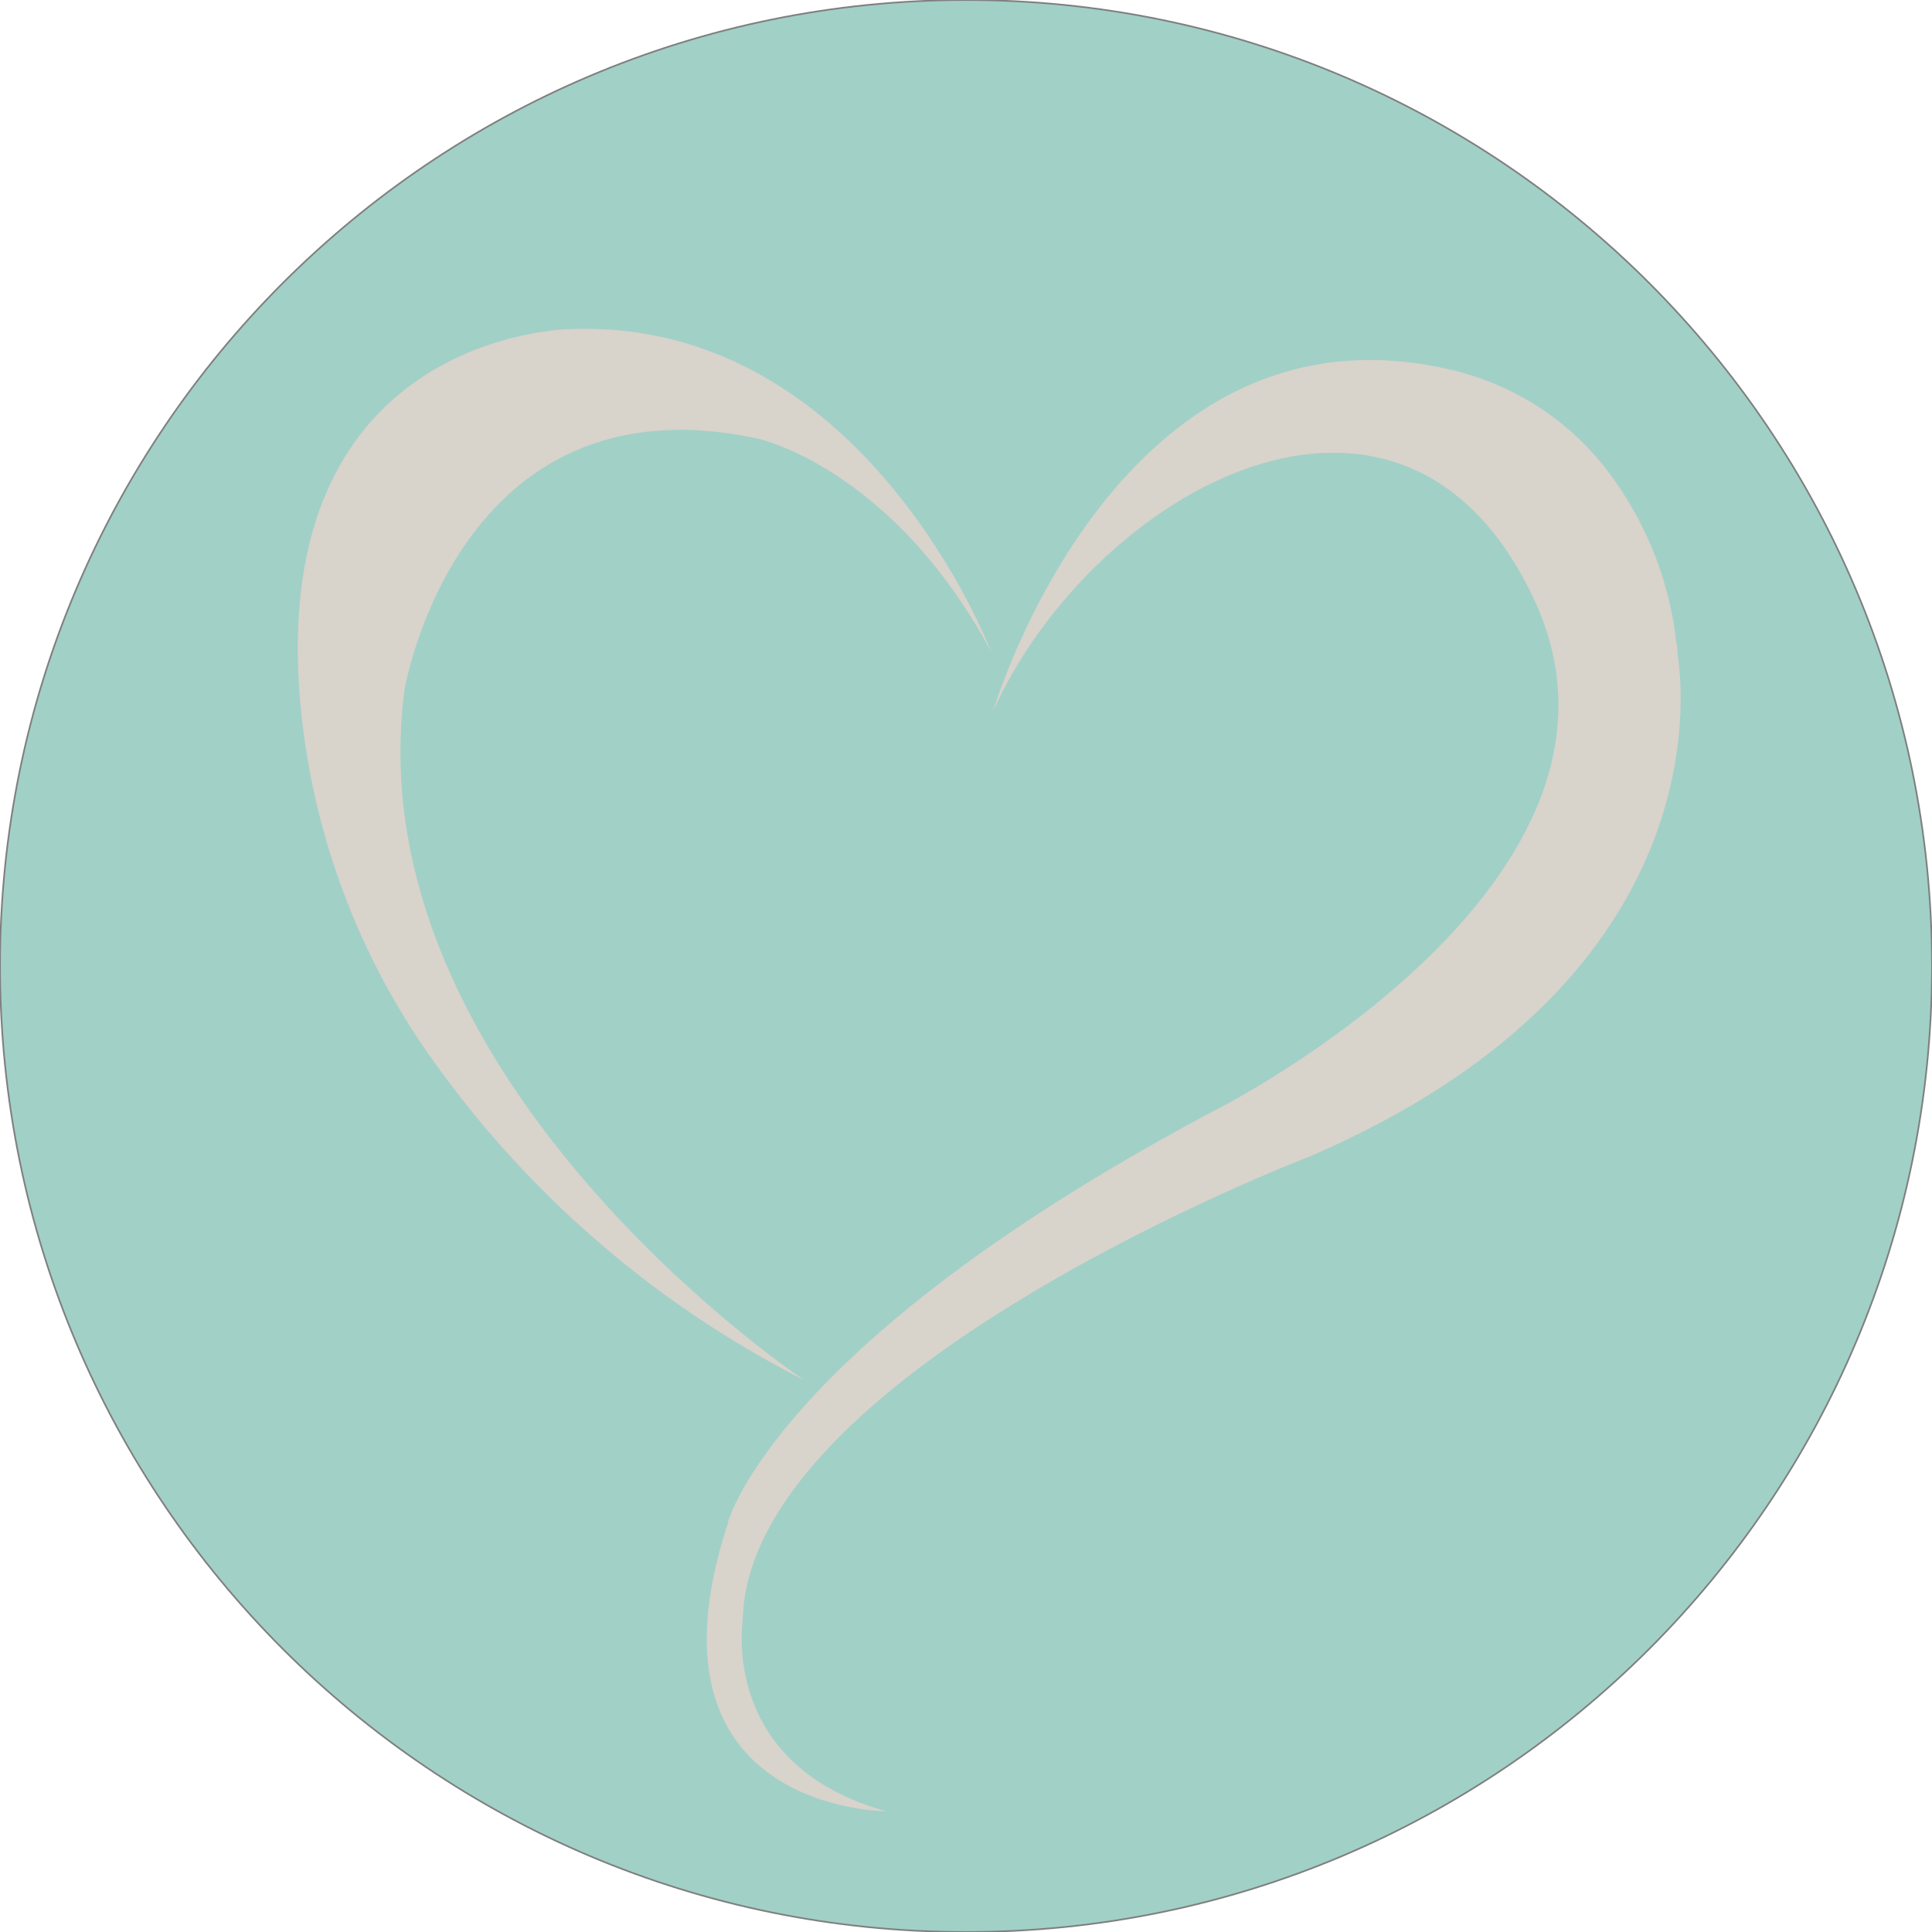
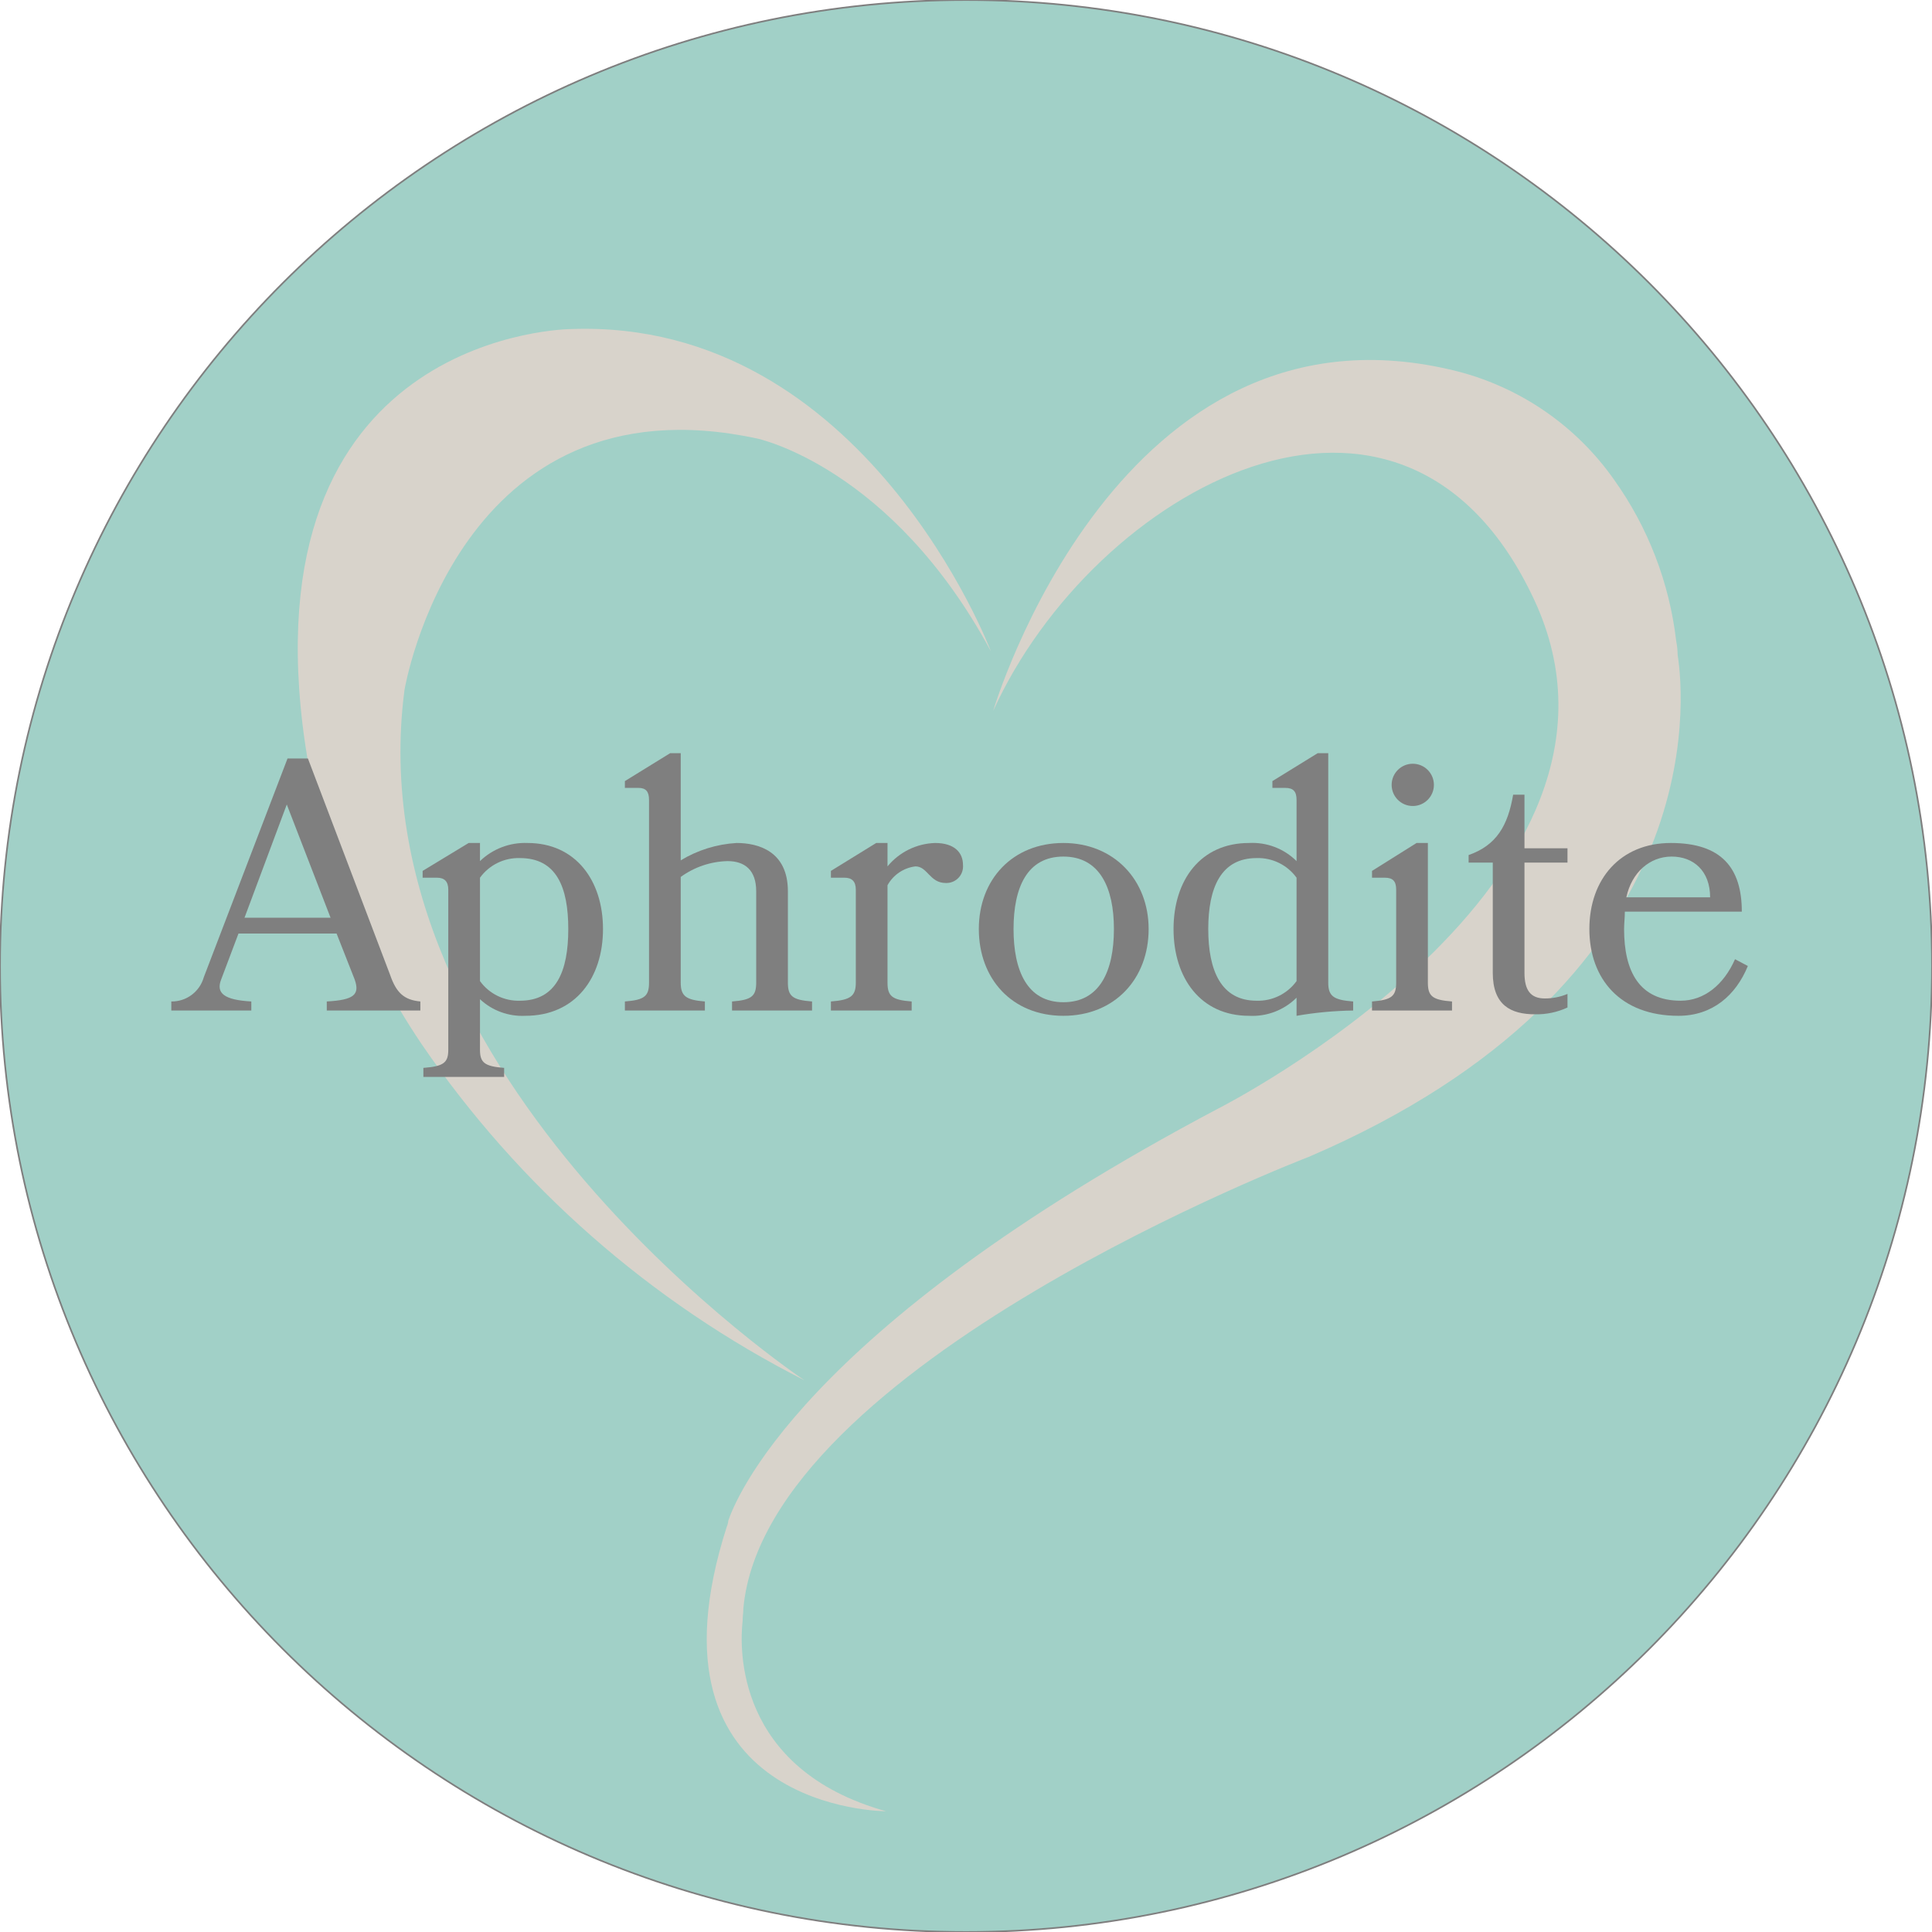
- <svg xmlns="http://www.w3.org/2000/svg" width="256" height="256" viewBox="0 0 256 256">
-   <circle cx="128" cy="128" r="128" fill="#a1d0c7" stroke="#7f7f7f" stroke-miterlimit="10" stroke-width=".22" />
-   <path fill="#d8d3cb" d="M131.6 94.2s16.6-56.3 61.5-45a36.5 36.5 0 0 1 20.8 14.4 45.9 45.9 0 0 1 8.2 21.3 11.1 11.1 0 0 1 .2 1.9c.9 5.7 4.5 43.6-48.9 66.5 0 0-71.9 27.5-74.9 59.8 0 .6-.1 1.1-.1 1.7-.4 3.5-1 19.6 19 25.2 0 0-33.2 0-21.1-37.7a2.4 2.4 0 0 0 .2-.8c.8-2.3 9.1-25.1 64.9-54.6 0 0 59.3-30 41.9-67.4s-58.4-14.6-71.7 14.7z" />
-   <path fill="#d8d3cb" d="M131.3 86.3s-16.7-44.1-55.6-42.7c0 0-41.9.2-35.6 52.5a96.4 96.4 0 0 0 15.8 42.3 135.9 135.9 0 0 0 50.7 44.5s-59.8-39.8-53-91.5c0 0 7-41.8 46.7-33.3 0 0 17.8 3.7 31 28.2z" />
+ <svg xmlns="http://www.w3.org/2000/svg" id="Layer_1" data-name="Layer 1" width="256" height="256" viewBox="0 0 256 256">
+   <circle cx="128" cy="128" r="128" fill="#a1d0c7" stroke="#7f7f7f" stroke-miterlimit="10" stroke-width="0.22" />
+   <path d="M131.6,94.2s16.6-56.3,61.5-45a36.5,36.5,0,0,1,20.8,14.4,45.9,45.9,0,0,1,8.2,21.3,11.1,11.1,0,0,1,.2,1.9c.9,5.7,4.5,43.6-48.9,66.5,0,0-71.9,27.5-74.9,59.8,0,.6-.1,1.1-.1,1.7-.4,3.5-1,19.6,19,25.2,0,0-33.2,0-21.1-37.7a2.4,2.4,0,0,0,.2-.8c.8-2.3,9.1-25.1,64.9-54.6,0,0,59.3-30,41.9-67.4S144.9,64.9,131.6,94.2Z" fill="#d8d3cb" />
+   <path d="M131.3,86.3S114.6,42.2,75.7,43.6c0,0-41.9.2-35.6,52.5a96.4,96.4,0,0,0,15.8,42.3,135.9,135.9,0,0,0,50.7,44.5s-59.8-39.8-53-91.5c0,0,7-41.8,46.7-33.3C100.3,58.1,118.1,61.8,131.3,86.3Z" fill="#d8d3cb" />
+   <path d="M51.7,129.2c.8,2.3,1.8,3.3,4,3.5v1.2H43.3v-1.2c3.6-.2,4.4-.9,3.7-2.9l-2.4-6.1h-13l-2.3,6.1c-.7,1.8.4,2.7,4,2.9v1.2H22.7v-1.2a4.4,4.4,0,0,0,4.3-3.2l11.1-29h2.7Zm-19.3-7.6H43.8l-5.8-15Z" fill="#7f7f7f" />
+   <path d="M56.1,142.7v-1.2c2.7-.2,3.3-.7,3.3-2.4V117.9c0-1.1-.5-1.6-1.5-1.6H56v-.9l6.1-3.7h1.5v2.4a8.6,8.6,0,0,1,6.3-2.4c6.4,0,10,5,10,11.4s-3.6,11.5-10.3,11.5a8.2,8.2,0,0,1-6-2.2v6.7c0,1.7.6,2.2,3.2,2.4v1.2ZM63.6,130a6.3,6.3,0,0,0,5.3,2.6c4.8,0,6.4-3.9,6.4-9.5s-1.6-9.4-6.4-9.4a6.3,6.3,0,0,0-5.3,2.6Z" fill="#7f7f7f" />
+   <path d="M97,133.9v-1.2c2.6-.2,3.2-.7,3.2-2.5V118.1c0-2.8-1.5-4-3.8-4a11,11,0,0,0-6.2,2.1v14c0,1.8.7,2.3,3.2,2.5v1.2H82.8v-1.2c2.6-.2,3.2-.7,3.2-2.5V106c0-1.1-.4-1.6-1.4-1.6H82.8v-.9l6-3.7h1.4V114a16.1,16.1,0,0,1,7.4-2.3c2.9,0,6.8,1.1,6.8,6.4v12.1c0,1.8.6,2.3,3.2,2.5v1.2Z" fill="#7f7f7f" />
+   <path d="M121.3,114.8a4.9,4.9,0,0,0-3.7,2.5v12.9c0,1.8.6,2.3,3.2,2.5v1.2H110.1v-1.2c2.6-.2,3.3-.7,3.3-2.5V117.9c0-1.1-.5-1.6-1.5-1.6h-1.8v-.9l6-3.7h1.5v3.1a8.5,8.5,0,0,1,6.3-3.1c2.6,0,3.7,1.3,3.7,2.9a2.2,2.2,0,0,1-2.3,2.4C123.2,117,122.9,114.8,121.3,114.8Z" fill="#7f7f7f" />
+   <path d="M152.2,123.1c0,6.6-4.5,11.5-11.3,11.5s-11.2-4.9-11.2-11.5,4.5-11.4,11.2-11.4S152.2,116.6,152.2,123.1Zm-4.6,0c0-5.5-1.9-9.6-6.7-9.6s-6.6,4.1-6.6,9.6,1.8,9.7,6.6,9.7S147.6,128.7,147.6,123.1Z" fill="#7f7f7f" />
+   <path d="M168.6,103.5l6-3.7H176v30.4c0,1.8.7,2.3,3.3,2.5v1.2a47.6,47.6,0,0,0-7.5.7v-2.4a8.3,8.3,0,0,1-6.3,2.4c-6.4,0-10-5-10-11.5s3.6-11.4,10-11.4a8.3,8.3,0,0,1,6.3,2.4V106c0-1.1-.4-1.6-1.5-1.6h-1.7Zm3.2,12.8a6.3,6.3,0,0,0-5.3-2.6c-4.7,0-6.4,3.9-6.4,9.4s1.7,9.5,6.4,9.5a6.3,6.3,0,0,0,5.3-2.6Z" fill="#7f7f7f" />
+   <path d="M181.8,133.9v-1.2c2.6-.2,3.2-.7,3.2-2.5V117.9c0-1.1-.4-1.6-1.5-1.6h-1.7v-.9l5.9-3.7h1.5v18.5c0,1.8.6,2.3,3.2,2.5v1.2ZM190,104a2.8,2.8,0,0,1-5.6,0,2.8,2.8,0,0,1,5.6,0Z" fill="#7f7f7f" />
+   <path d="M207.7,133.5a9.7,9.7,0,0,1-4.3.9c-3.2,0-5.6-1.2-5.6-5.5V114.3h-3.2v-1c3.7-1.3,5.2-3.9,5.9-8H202v7.1h5.7v1.9H202v14.6c0,2.3.8,3.4,2.7,3.4a7.7,7.7,0,0,0,3-.6Z" fill="#7f7f7f" />
+   <path d="M215.3,120.8c0,.8-.1,1.6-.1,2.3,0,5.6,2,9.5,7.5,9.5,3.1,0,5.7-2.1,7.2-5.5l1.7.9c-1.6,3.9-4.7,6.6-9.2,6.6-7.7,0-11.8-4.9-11.8-11.5s4.1-11.4,10.8-11.4,9.4,3.3,9.4,9.1Zm11.3-1.9c0-3.5-2.2-5.4-5.1-5.4s-5.3,2.1-6,5.4Z" fill="#7f7f7f" />
</svg>
